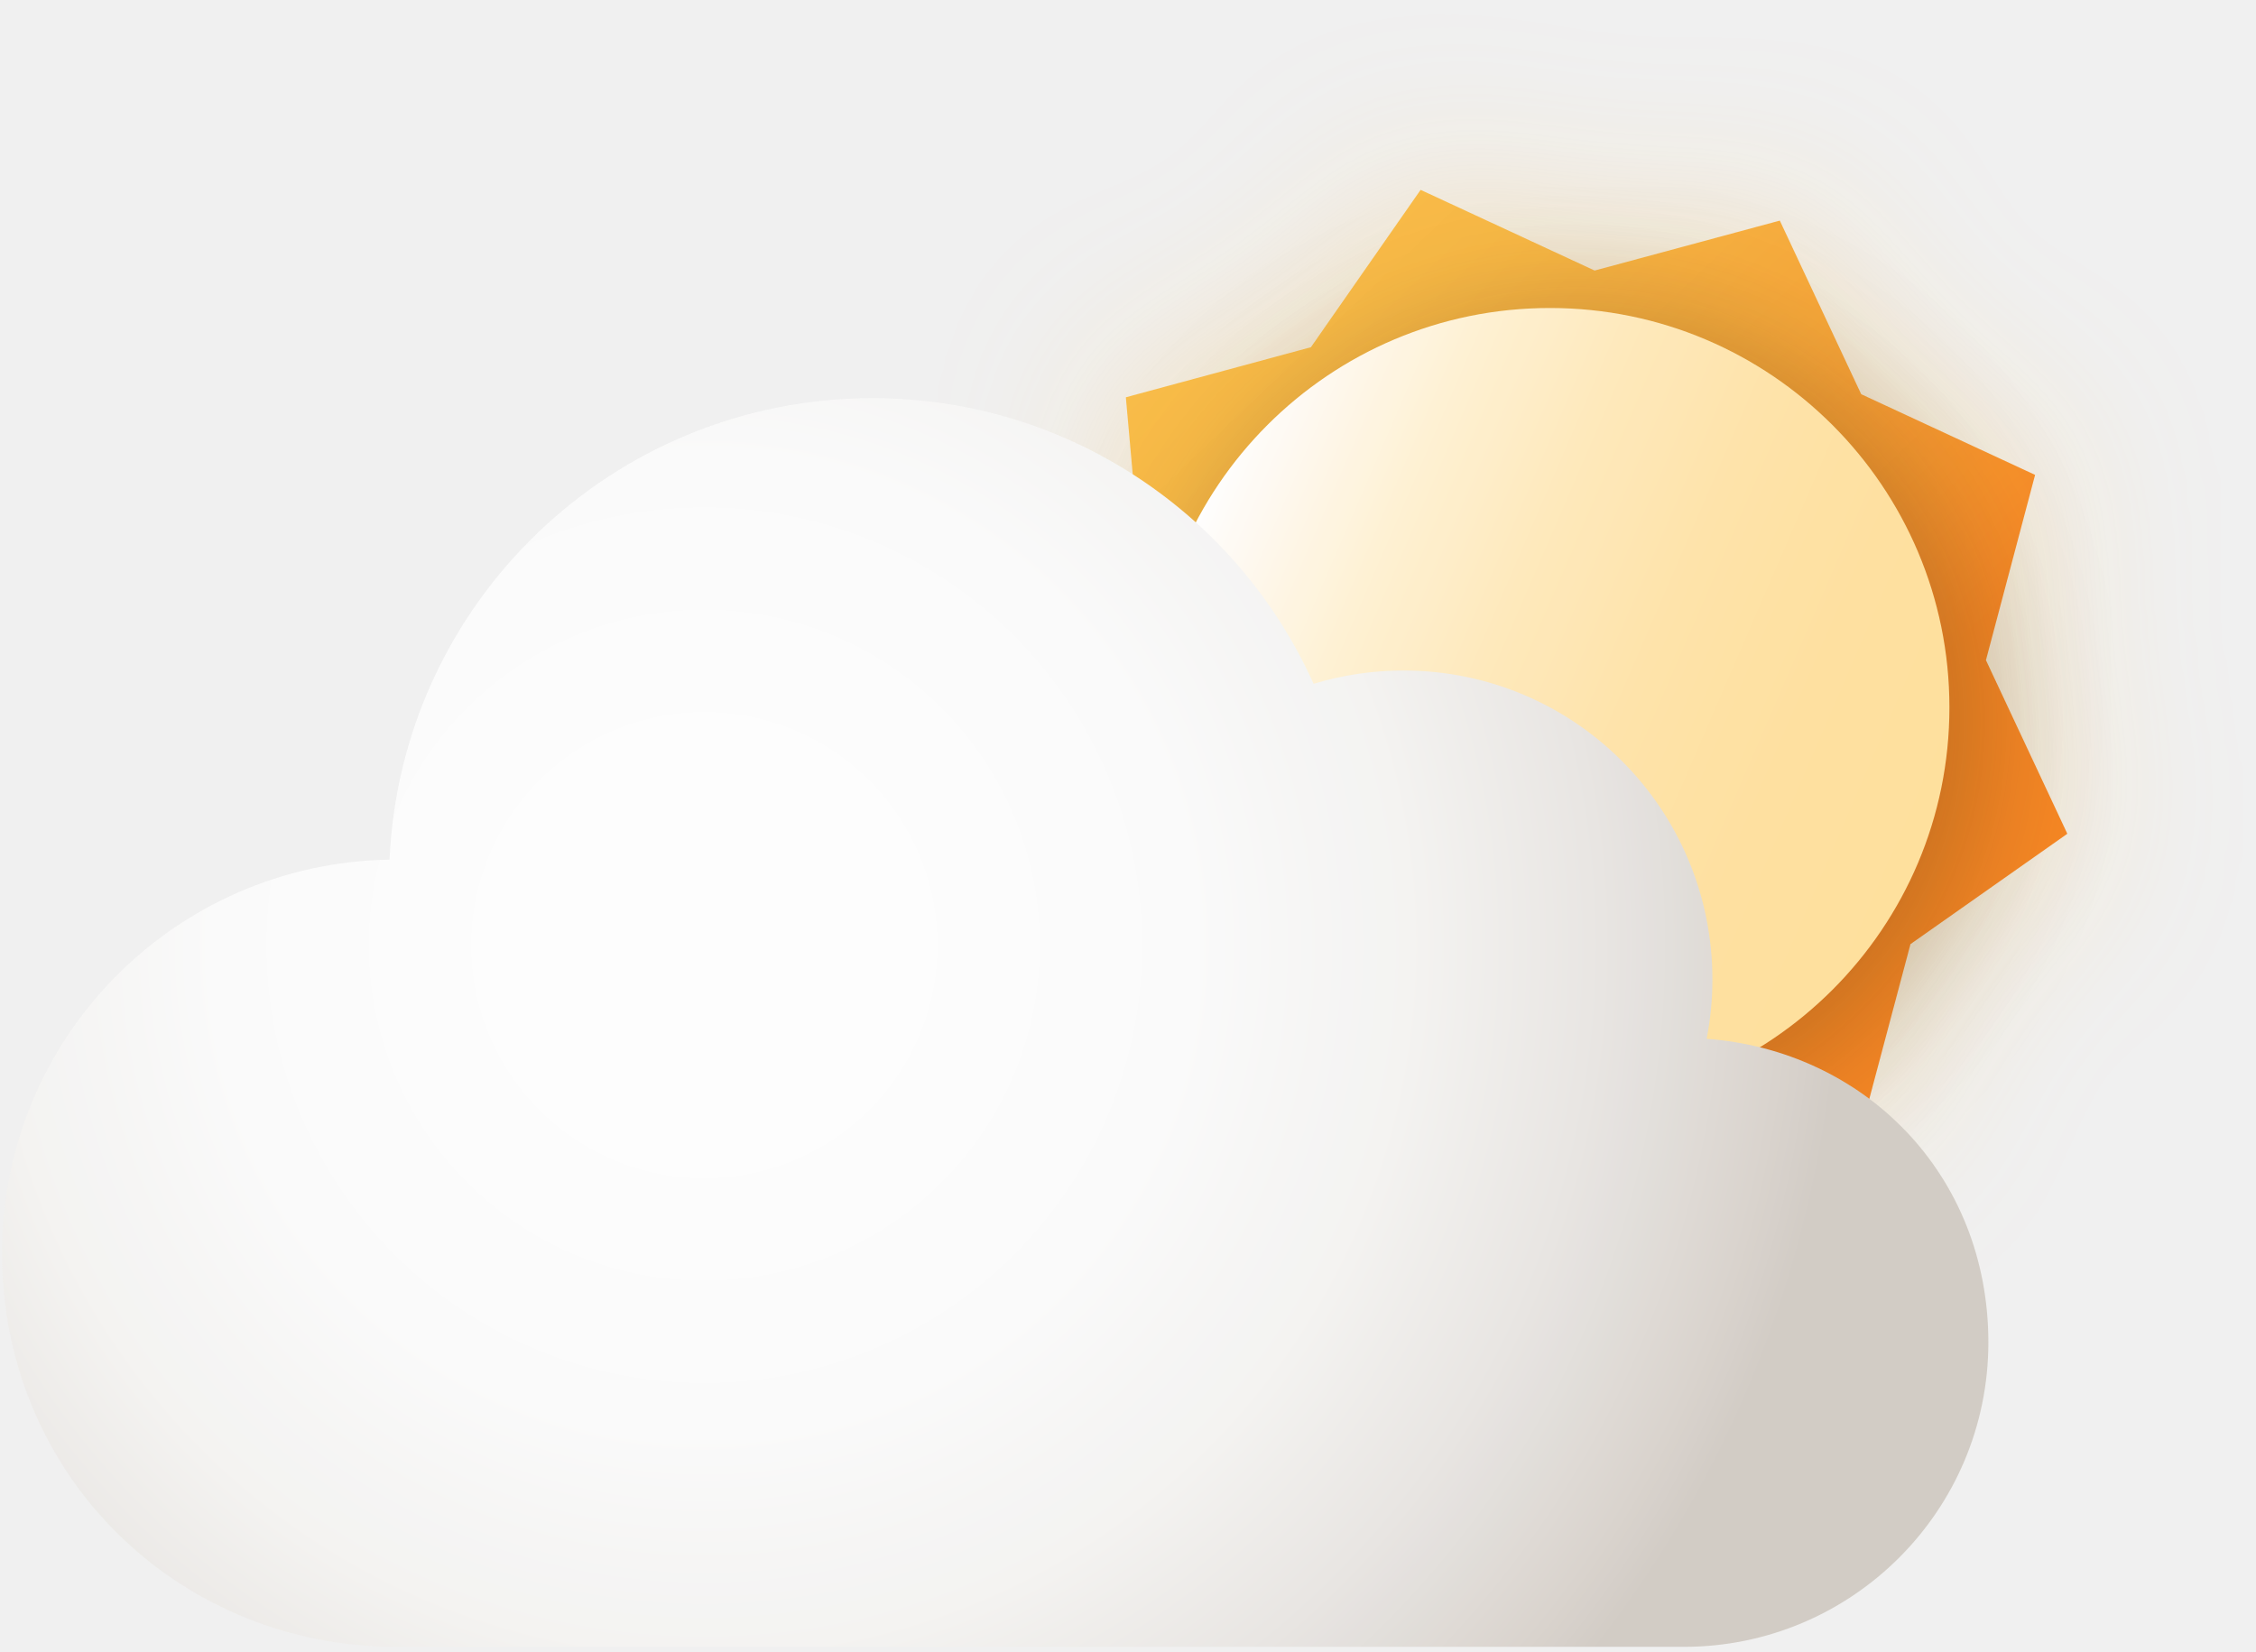
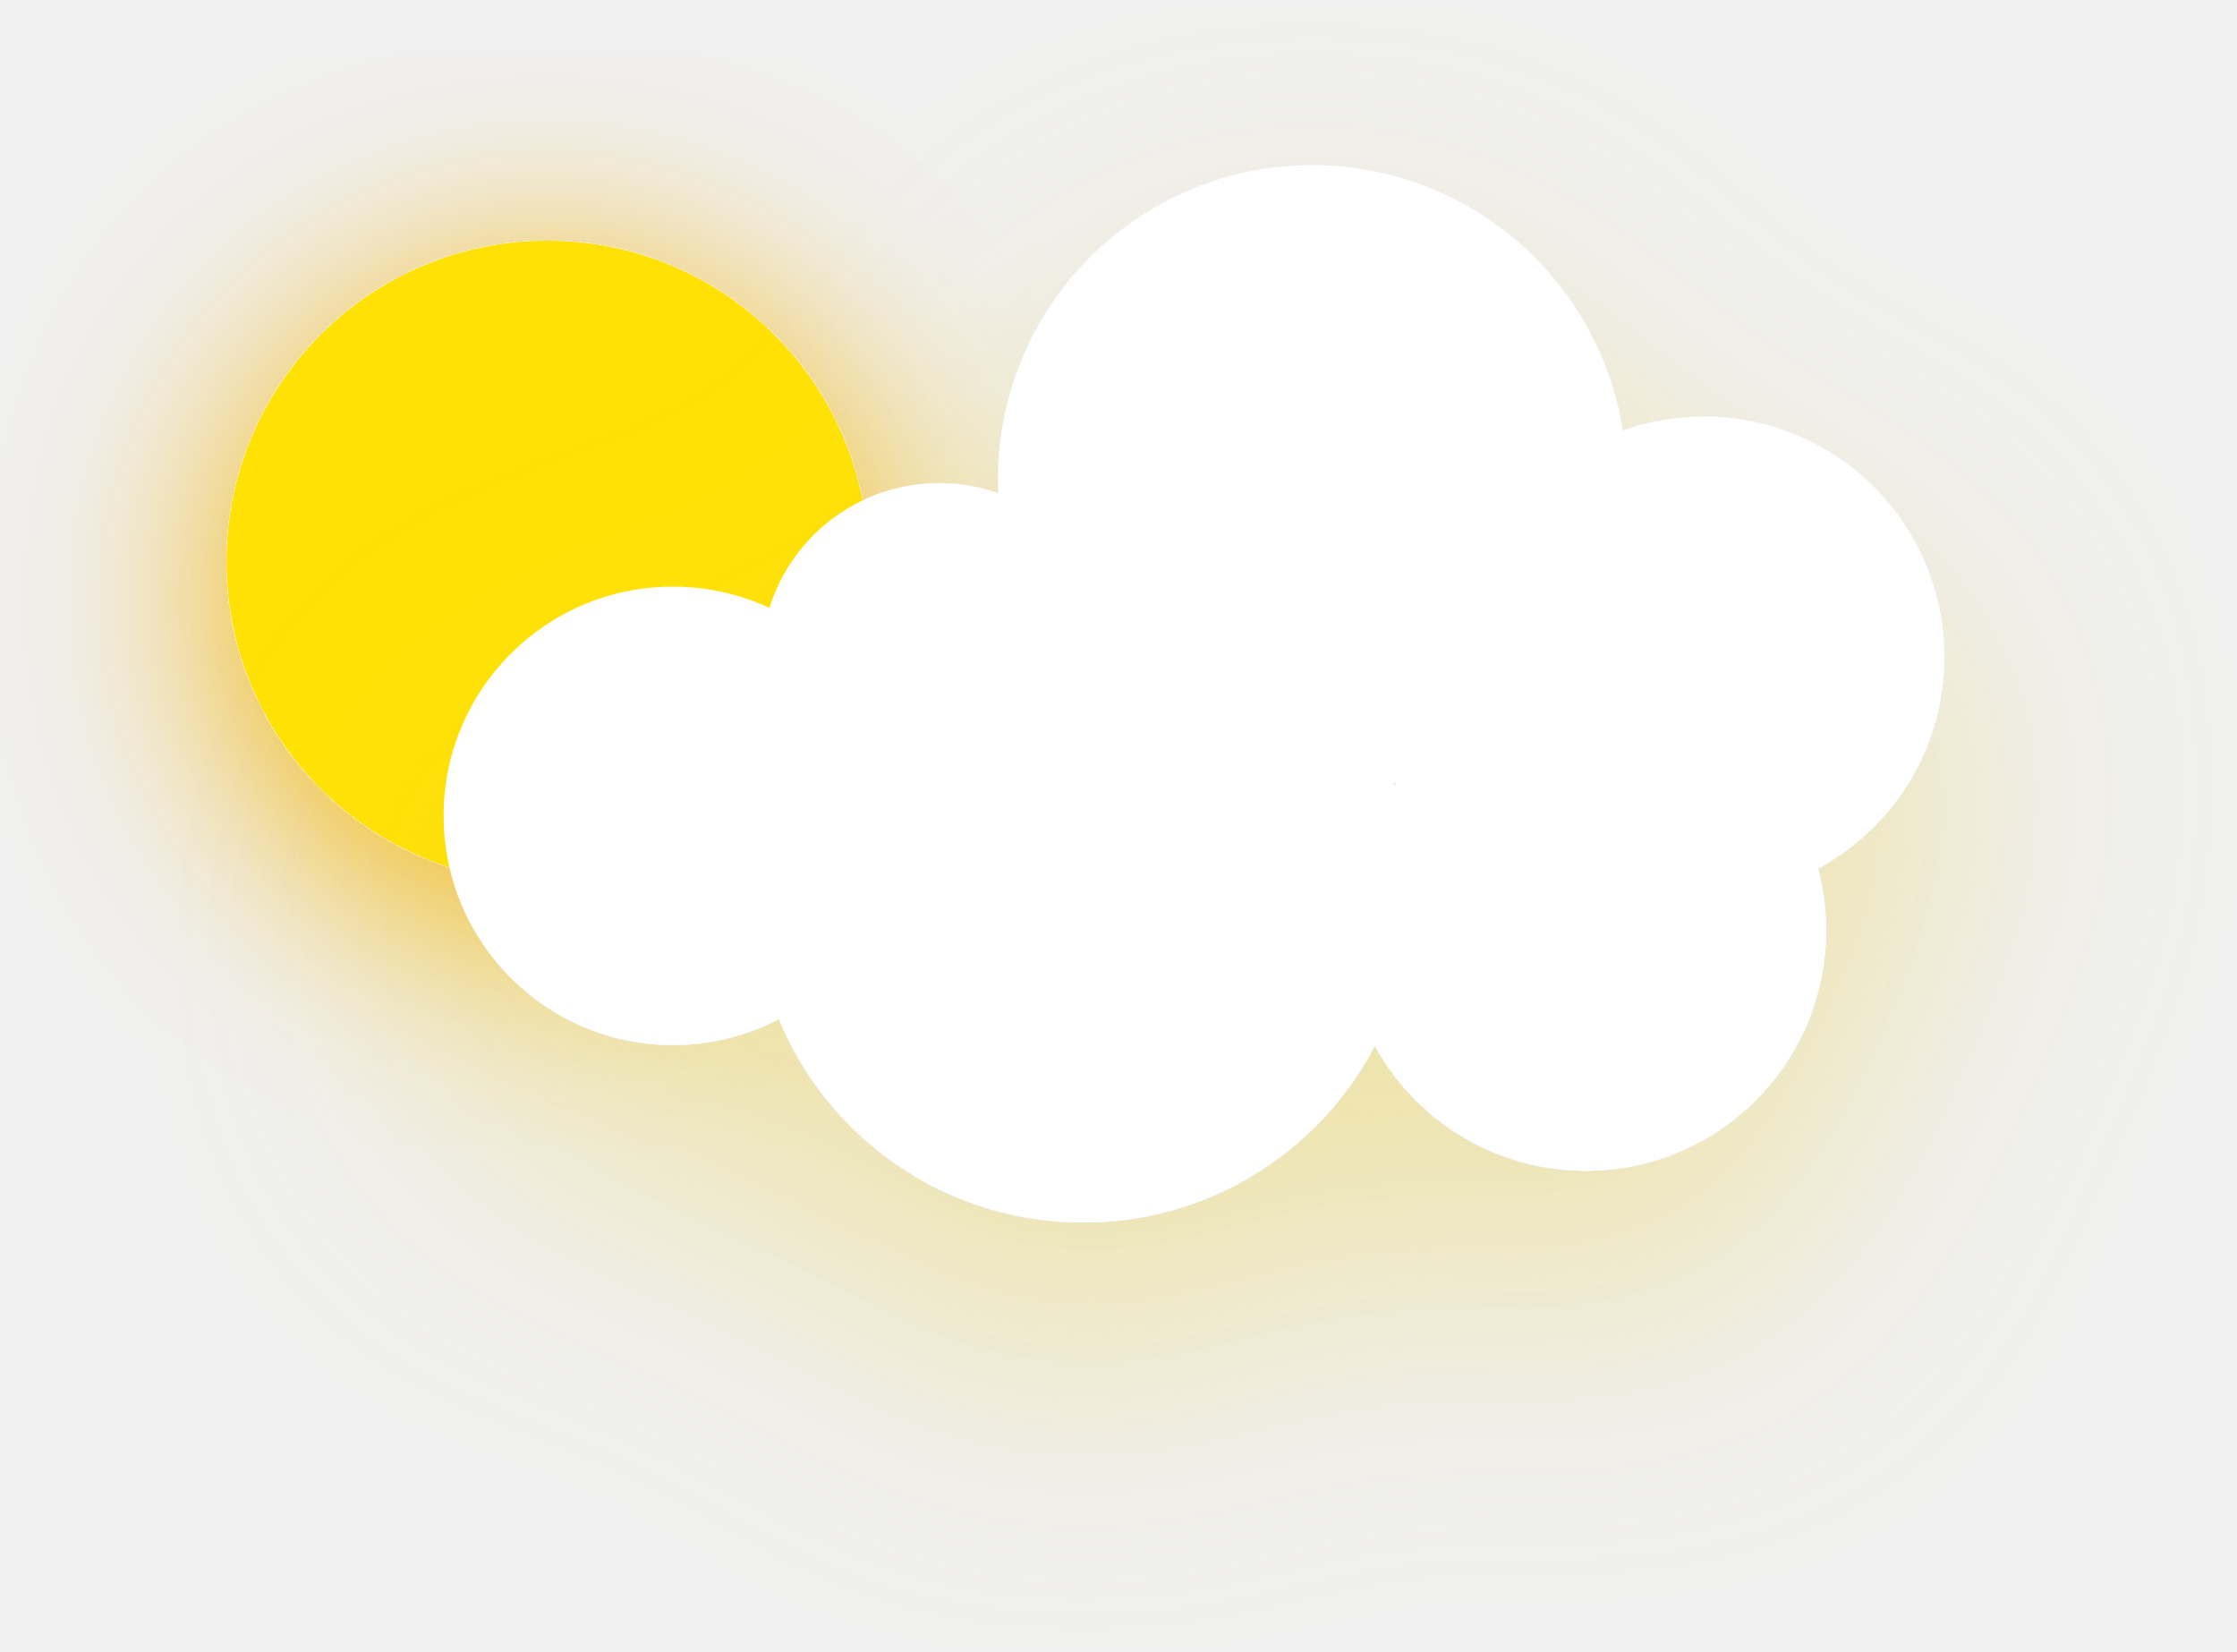
- <svg xmlns="http://www.w3.org/2000/svg" width="168" height="123" viewBox="0 0 168 123" fill="none">
-   <g opacity="0.95">
-     <g filter="url(#filter0_d_1_10)">
-       <path d="M112.69 91.12L102.57 81.05L88.34 79.83L87.06 65.61L76.94 55.53L85.11 43.81L83.84 29.59L97.62 25.86L105.79 14.14L118.75 20.15L132.54 16.43L138.6 29.36L151.55 35.37L147.89 49.17L153.95 62.1L142.27 70.32L138.6 84.12L124.37 82.91L112.69 91.12Z" fill="url(#paint0_linear_1_10)" />
-     </g>
-     <g filter="url(#filter1_d_1_10)">
-       <path d="M115.42 82.44C131.851 82.44 145.17 69.121 145.17 52.69C145.17 36.26 131.851 22.94 115.42 22.94C98.99 22.94 85.67 36.26 85.67 52.69C85.67 69.121 98.99 82.44 115.42 82.44Z" fill="url(#paint1_linear_1_10)" />
-     </g>
-     <path d="M127.09 77.38C127.37 75.95 127.52 74.47 127.52 72.95C127.52 60.24 117.22 49.94 104.51 49.94C102.18 49.94 99.94 50.29 97.82 50.93C92.19 38.4 79.61 29.66 64.97 29.66C45.63 29.66 29.86 44.91 29.01 64.03C13.03 64.28 0.15 77.3 0.15 93.34C0.15 109.38 12.44 121.8 27.9 122.62C28.11 122.65 28.33 122.66 28.55 122.66H125.22C125.22 122.66 125.26 122.66 125.28 122.66C125.32 122.66 125.36 122.66 125.39 122.66C137.91 122.66 148.07 112.51 148.07 99.98C148.07 87.45 138.82 78.24 127.08 77.37L127.09 77.38Z" fill="url(#paint2_radial_1_10)" />
+ <svg xmlns="http://www.w3.org/2000/svg" width="237" height="175" viewBox="0 0 237 175" fill="none">
+   <g filter="url(#filter0_d_850_525)">
+     <circle cx="58" cy="59.5" r="34" fill="#FFE204" />
+   </g>
+   <g filter="url(#filter1_d_850_525)">
+     <circle cx="71.28" cy="86.423" r="24.28" fill="white" />
+     <circle cx="99.475" cy="69.976" r="18.797" fill="white" />
+     <circle cx="139.028" cy="50.787" r="33.287" fill="white" />
+     <circle cx="180.539" cy="69.584" r="25.454" fill="white" />
+     <circle cx="168.007" cy="98.563" r="25.454" fill="white" />
+     <circle cx="114.748" cy="94.647" r="34.853" fill="white" />
  </g>
  <defs>
-     <filter id="filter0_d_1_10" x="62.94" y="0.14" width="105.01" height="104.98" filterUnits="userSpaceOnUse" color-interpolation-filters="sRGB">
+     <filter id="filter0_d_850_525" x="0" y="5.5" width="116" height="116" filterUnits="userSpaceOnUse" color-interpolation-filters="sRGB">
      <feFlood flood-opacity="0" result="BackgroundImageFix" />
      <feColorMatrix in="SourceAlpha" type="matrix" values="0 0 0 0 0 0 0 0 0 0 0 0 0 0 0 0 0 0 127 0" result="hardAlpha" />
-       <feOffset />
-       <feGaussianBlur stdDeviation="7" />
-       <feColorMatrix type="matrix" values="0 0 0 0 0.98 0 0 0 0 0.733 0 0 0 0 0.255 0 0 0 0.34 0" />
-       <feBlend mode="normal" in2="BackgroundImageFix" result="effect1_dropShadow_1_10" />
-       <feBlend mode="normal" in="SourceGraphic" in2="effect1_dropShadow_1_10" result="shape" />
+       <feOffset dy="4" />
+       <feGaussianBlur stdDeviation="12" />
+       <feComposite in2="hardAlpha" operator="out" />
+       <feColorMatrix type="matrix" values="0 0 0 0 0.953 0 0 0 0 0.699 0 0 0 0 0 0 0 0 1 0" />
+       <feBlend mode="normal" in2="BackgroundImageFix" result="effect1_dropShadow_850_525" />
+       <feBlend mode="normal" in="SourceGraphic" in2="effect1_dropShadow_850_525" result="shape" />
    </filter>
-     <filter id="filter1_d_1_10" x="77.67" y="13.94" width="79.5" height="79.5" filterUnits="userSpaceOnUse" color-interpolation-filters="sRGB">
+     <filter id="filter1_d_850_525" x="16" y="0.5" width="220.993" height="174" filterUnits="userSpaceOnUse" color-interpolation-filters="sRGB">
      <feFlood flood-opacity="0" result="BackgroundImageFix" />
      <feColorMatrix in="SourceAlpha" type="matrix" values="0 0 0 0 0 0 0 0 0 0 0 0 0 0 0 0 0 0 127 0" result="hardAlpha" />
-       <feOffset dx="2" dy="1" />
-       <feGaussianBlur stdDeviation="5" />
-       <feColorMatrix type="matrix" values="0 0 0 0 0.239 0 0 0 0 0.153 0 0 0 0 0.035 0 0 0 0.32 0" />
-       <feBlend mode="normal" in2="BackgroundImageFix" result="effect1_dropShadow_1_10" />
-       <feBlend mode="normal" in="SourceGraphic" in2="effect1_dropShadow_1_10" result="shape" />
+       <feOffset dy="14" />
+       <feGaussianBlur stdDeviation="15.5" />
+       <feComposite in2="hardAlpha" operator="out" />
+       <feColorMatrix type="matrix" values="0 0 0 0 0.92 0 0 0 0 0.813 0 0 0 0 0.205 0 0 0 0.38 0" />
+       <feBlend mode="normal" in2="BackgroundImageFix" result="effect1_dropShadow_850_525" />
+       <feBlend mode="normal" in="SourceGraphic" in2="effect1_dropShadow_850_525" result="shape" />
    </filter>
-     <linearGradient id="paint0_linear_1_10" x1="88.739" y1="24.902" x2="127.566" y2="65.603" gradientUnits="userSpaceOnUse">
-       <stop stop-color="#FABB41" />
-       <stop offset="0.24" stop-color="#F9B43C" />
-       <stop offset="0.57" stop-color="#F8A330" />
-       <stop offset="0.95" stop-color="#F7861D" />
-       <stop offset="1" stop-color="#F7821A" />
-     </linearGradient>
-     <linearGradient id="paint1_linear_1_10" x1="88.139" y1="40.859" x2="142.75" y2="64.502" gradientUnits="userSpaceOnUse">
-       <stop stop-color="white" />
-       <stop offset="0.05" stop-color="#FFFBF5" />
-       <stop offset="0.22" stop-color="#FFF1D3" />
-       <stop offset="0.4" stop-color="#FFE9BA" />
-       <stop offset="0.59" stop-color="#FFE3A7" />
-       <stop offset="0.79" stop-color="#FFE09C" />
-       <stop offset="1" stop-color="#FFDF99" />
-     </linearGradient>
-     <radialGradient id="paint2_radial_1_10" cx="0" cy="0" r="1" gradientUnits="userSpaceOnUse" gradientTransform="translate(52.61 70.44) scale(84.07 84.07)">
-       <stop offset="0.16" stop-color="#FEFEFE" />
-       <stop offset="0.43" stop-color="#FBFBFB" />
-       <stop offset="0.62" stop-color="#F4F3F1" />
-       <stop offset="0.79" stop-color="#E8E5E2" />
-       <stop offset="0.95" stop-color="#D8D2CC" />
-       <stop offset="1" stop-color="#D1CBC3" />
-     </radialGradient>
  </defs>
</svg>
